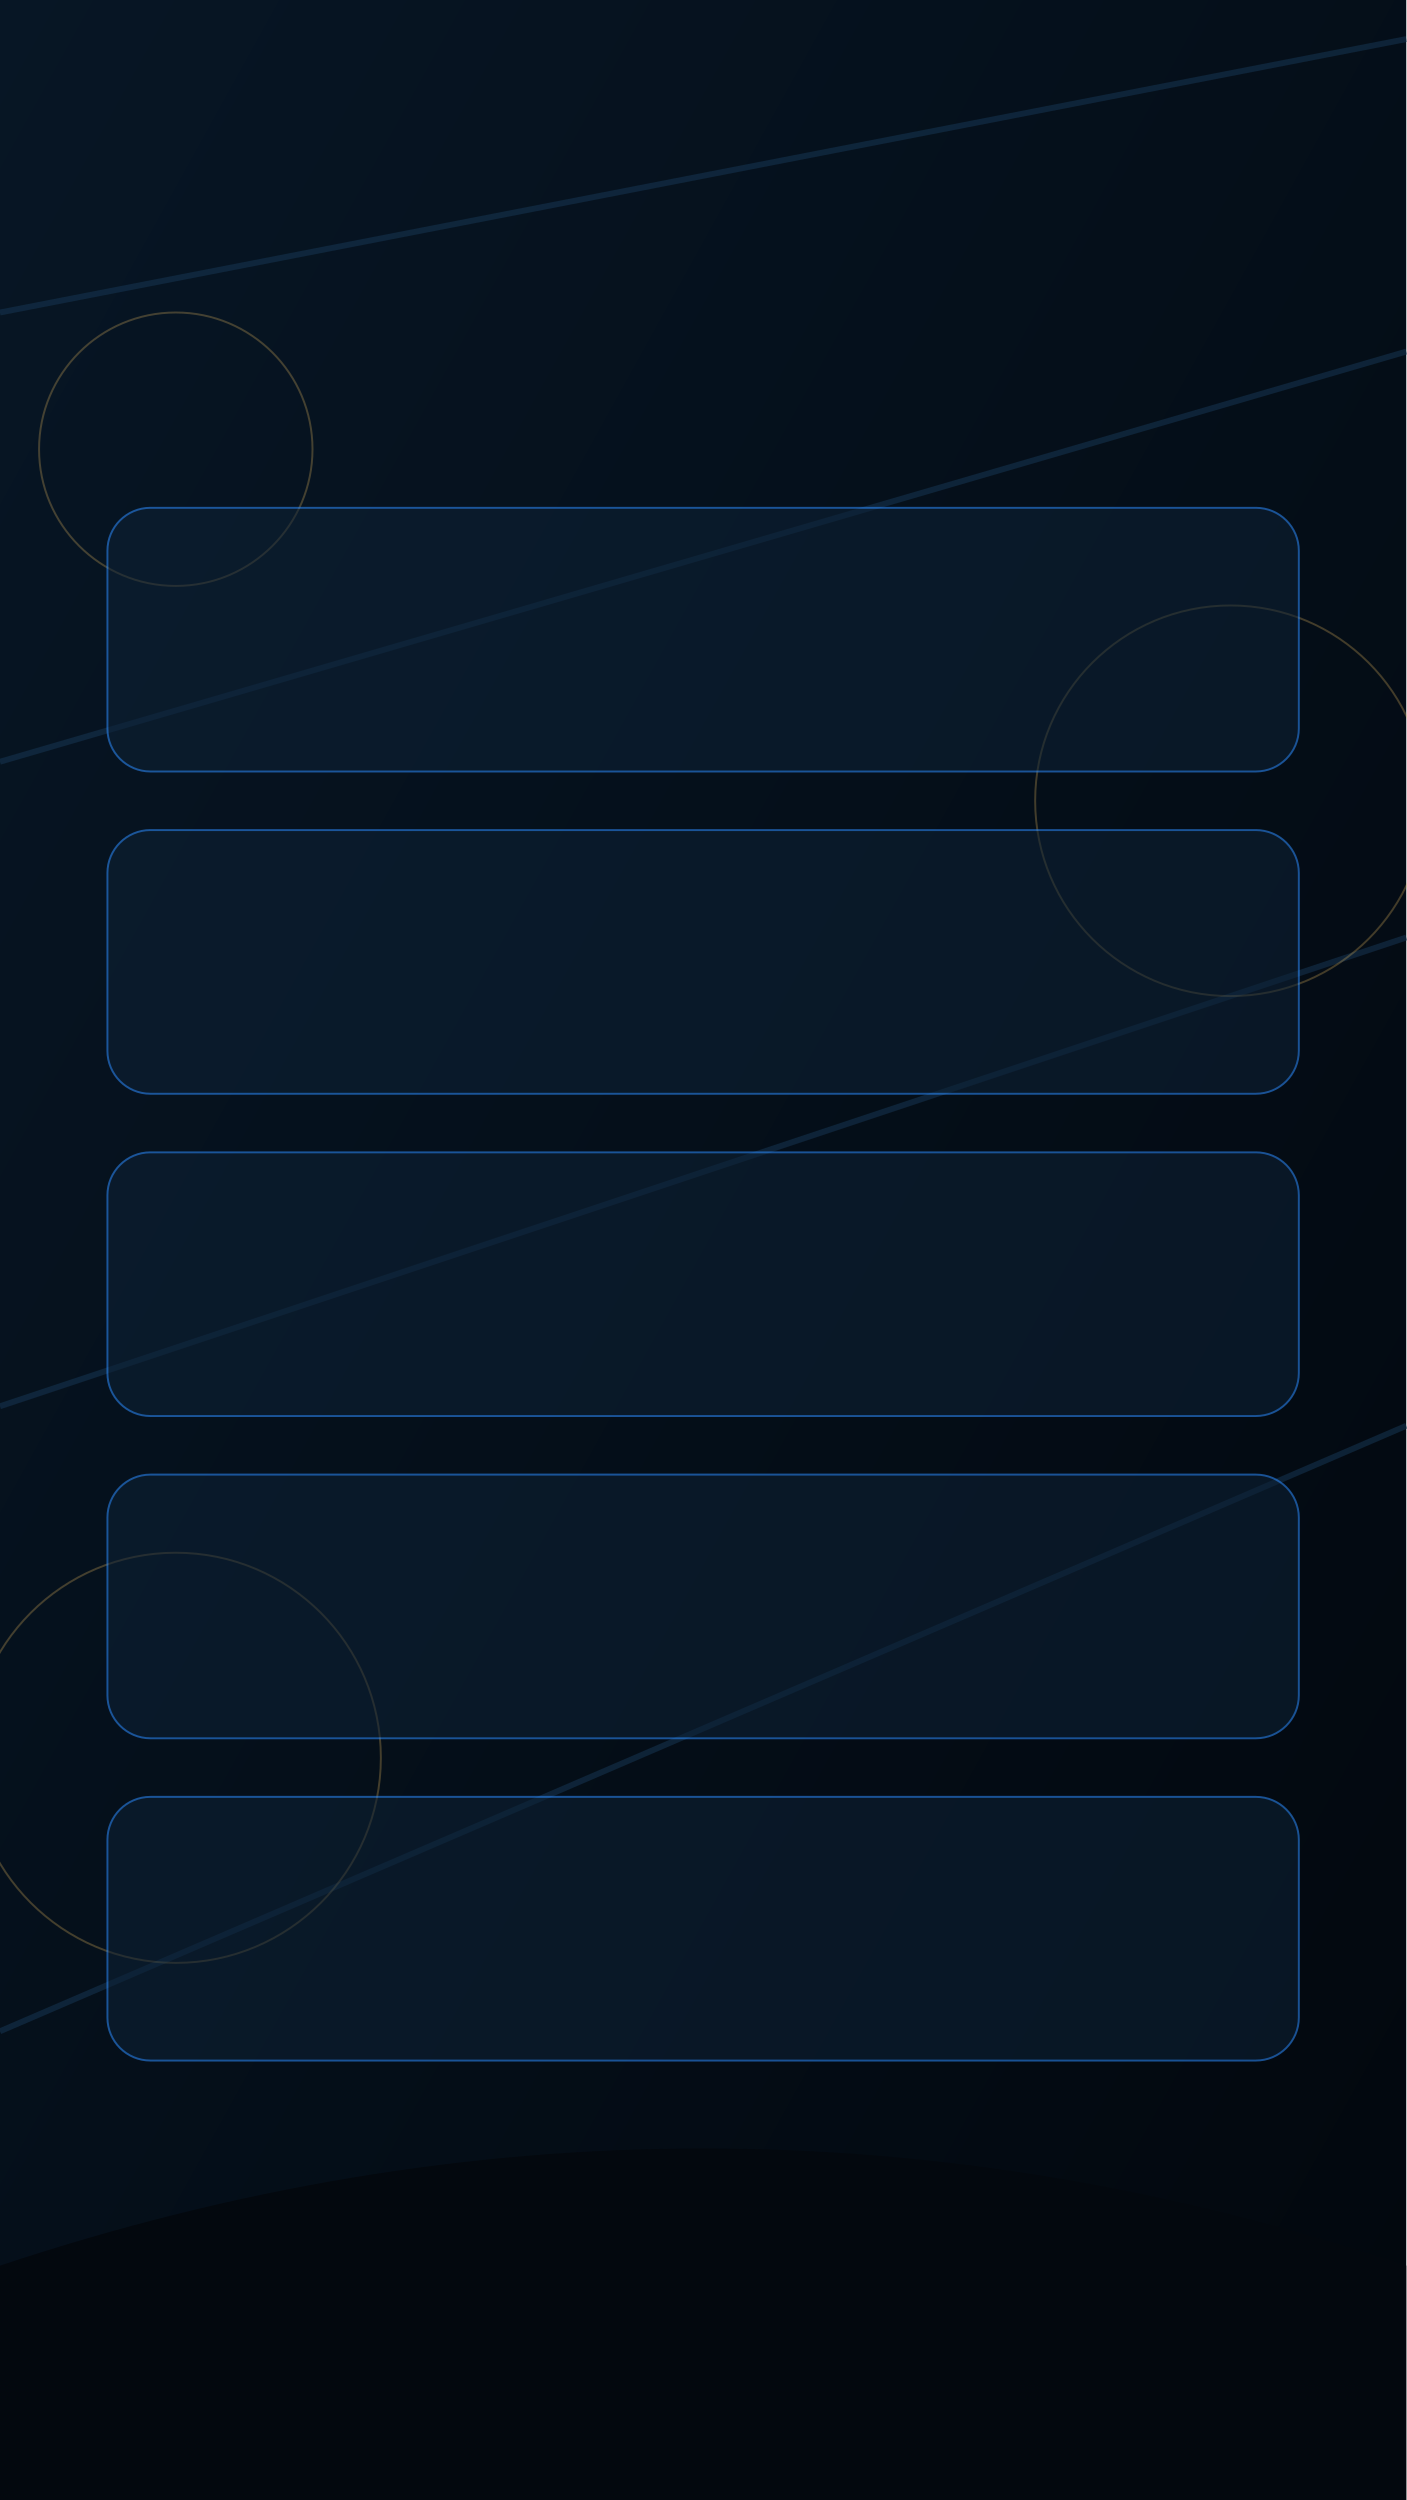
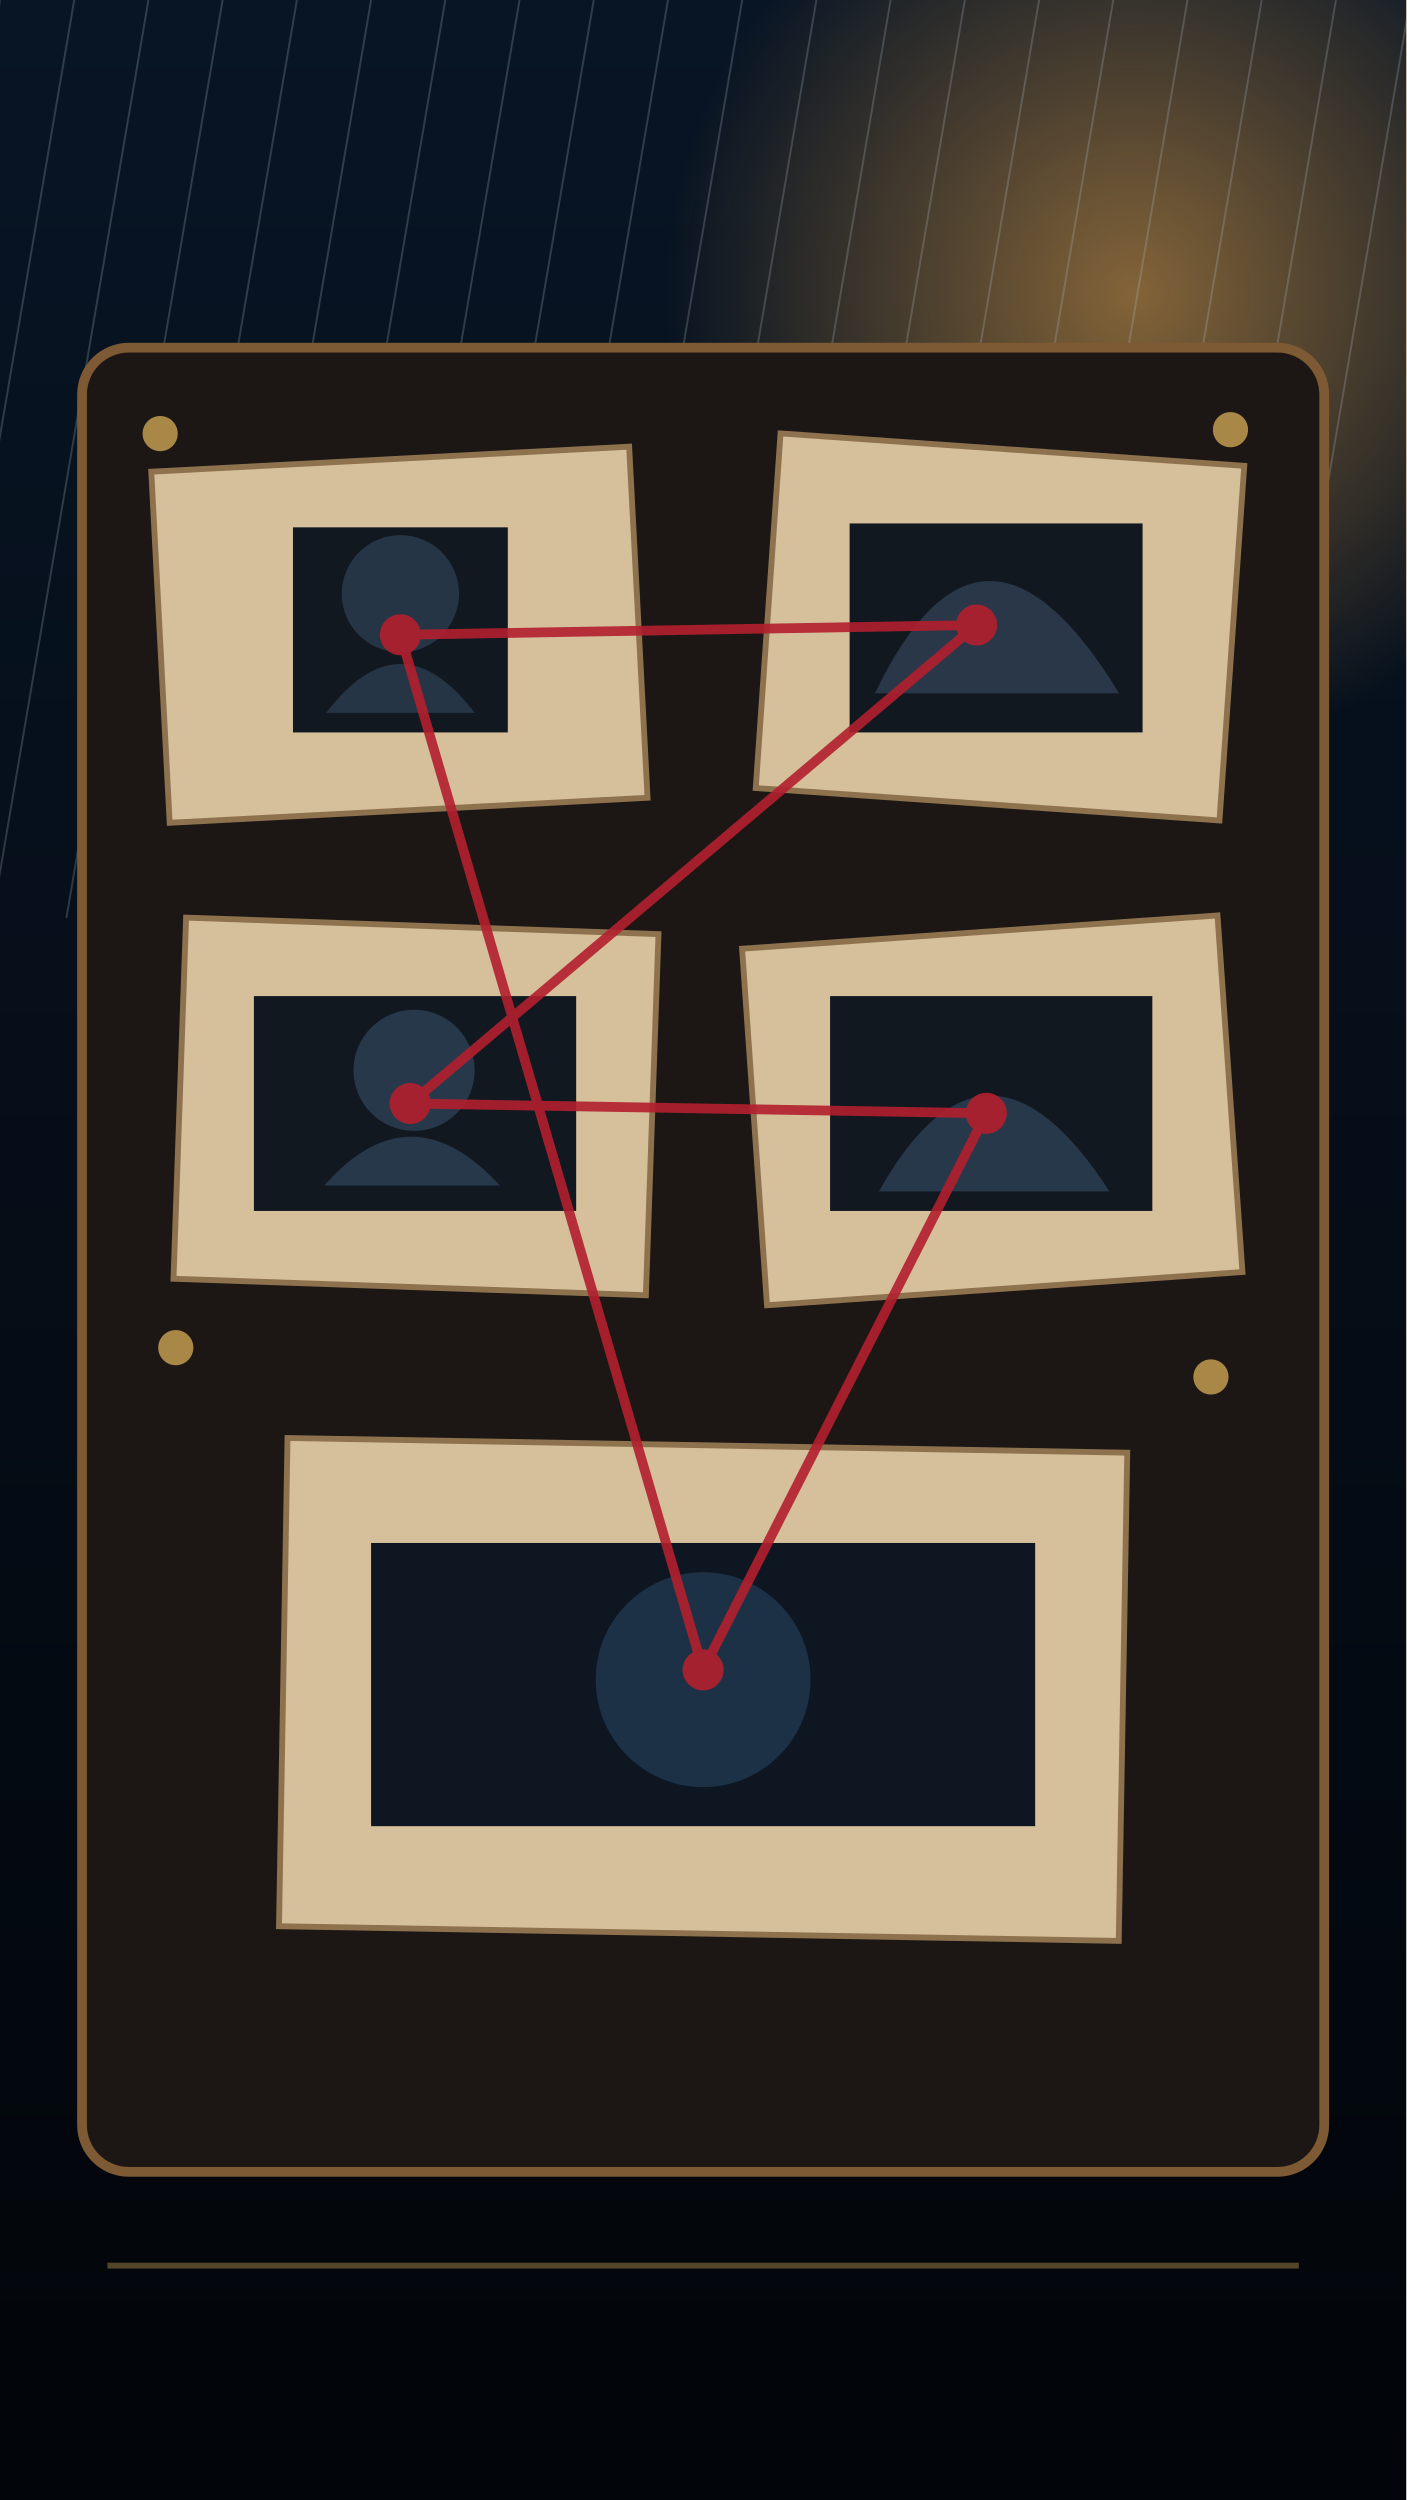
- <svg xmlns="http://www.w3.org/2000/svg" width="720" height="1280">
+ <svg xmlns="http://www.w3.org/2000/svg" width="720" height="1280" viewBox="0 0 720 1280">
  <defs>
-     <linearGradient id="g" y2="1">
-       <stop stop-color="#071625" />
-       <stop offset="1" stop-color="#02070d" />
+     <linearGradient id="b" x2="0" y2="1">
+       <stop stop-color="#081525" />
+       <stop offset="1" stop-color="#020509" />
    </linearGradient>
+     <radialGradient id="g">
+       <stop stop-color="#d79a48" stop-opacity=".6" />
+       <stop offset="1" stop-color="#d79a48" stop-opacity="0" />
+     </radialGradient>
  </defs>
-   <rect width="720" height="1280" fill="url(#g)" />
-   <path d="M0 160 L720 20 M0 390 L720 180 M0 720 L720 480 M0 1040 L720 730" stroke="#153552" stroke-width="3" opacity=".55" />
-   <g fill="none" stroke="#e6b85c" opacity=".28">
-     <circle cx="90" cy="230" r="70" />
-     <circle cx="630" cy="410" r="100" />
-     <circle cx="90" cy="900" r="105" />
+   <rect width="720" height="1280" fill="url(#b)" />
+   <circle cx="580" cy="150" r="240" fill="url(#g)" />
+   <g opacity=".23" stroke="#b7c5d2">
+     <path d="M0 0l-80 470" />
+     <path d="M38 0l-80 470" />
+     <path d="M76 0l-80 470" />
+     <path d="M114 0l-80 470" />
+     <path d="M152 0l-80 470" />
+     <path d="M190 0l-80 470" />
+     <path d="M228 0l-80 470" />
+     <path d="M266 0l-80 470" />
+     <path d="M304 0l-80 470" />
+     <path d="M342 0l-80 470" />
+     <path d="M380 0l-80 470" />
+     <path d="M418 0l-80 470" />
+     <path d="M456 0l-80 470" />
+     <path d="M494 0l-80 470" />
+     <path d="M532 0l-80 470" />
+     <path d="M570 0l-80 470" />
+     <path d="M608 0l-80 470" />
+     <path d="M646 0l-80 470" />
+     <path d="M684 0l-80 470" />
+     <path d="M722 0l-80 470" />
  </g>
-   <g fill="#0d2135" stroke="#2c8cff" opacity=".55">
-     <rect x="55" y="260" width="610" height="135" rx="22" />
-     <rect x="55" y="425" width="610" height="135" rx="22" />
-     <rect x="55" y="590" width="610" height="135" rx="22" />
-     <rect x="55" y="755" width="610" height="135" rx="22" />
-     <rect x="55" y="920" width="610" height="135" rx="22" />
+   <rect x="42" y="178" width="636" height="934" rx="24" fill="#1c1715" stroke="#7d5a33" stroke-width="5" />
+   <g fill="#d5c09b" stroke="#8e724e" stroke-width="3">
+     <rect x="82" y="235" width="245" height="180" transform="rotate(-3 204 325)" />
+     <rect x="393" y="230" width="238" height="182" transform="rotate(4 512 321)" />
+     <rect x="92" y="474" width="242" height="185" transform="rotate(2 213 566)" />
+     <rect x="386" y="477" width="244" height="183" transform="rotate(-4 508 568)" />
+     <rect x="145" y="740" width="430" height="250" transform="rotate(1 360 865)" />
  </g>
-   <path d="M0 1160 Q360 1040 720 1160 V1280 H0Z" fill="#03080e" />
+   <g fill="#111820">
+     <path d="M150 270h110v105H150z" />
+     <circle cx="205" cy="304" r="30" fill="#263545" />
+     <path d="M167 365q38-50 76 0z" fill="#263545" />
+     <path d="M435 268h150v107H435z" />
+     <path d="M448 355q55-115 125 0z" fill="#293748" />
+     <path d="M130 510h165v110H130z" />
+     <circle cx="212" cy="548" r="31" fill="#27384b" />
+     <path d="M166 607q44-50 90 0z" fill="#27384b" />
+     <path d="M425 510h165v110H425z" />
+     <path d="M450 610q55-98 118 0z" fill="#27384b" />
+     <rect x="190" y="790" width="340" height="145" fill="#0d1621" />
+     <circle cx="360" cy="860" r="55" fill="#1c3146" />
+   </g>
+   <g stroke="#b21f2d" stroke-width="5" fill="none" opacity=".9">
+     <path d="M205 325L500 320L210 565L505 570L360 855L205 325" />
+     <circle cx="205" cy="325" r="8" fill="#b21f2d" />
+     <circle cx="500" cy="320" r="8" fill="#b21f2d" />
+     <circle cx="210" cy="565" r="8" fill="#b21f2d" />
+     <circle cx="505" cy="570" r="8" fill="#b21f2d" />
+     <circle cx="360" cy="855" r="8" fill="#b21f2d" />
+   </g>
+   <g fill="#e6b85c" opacity=".7">
+     <circle cx="82" cy="222" r="9" />
+     <circle cx="630" cy="220" r="9" />
+     <circle cx="90" cy="690" r="9" />
+     <circle cx="620" cy="705" r="9" />
+   </g>
+   <path d="M55 1160h610" stroke="#e6b85c" stroke-width="3" opacity=".35" />
</svg>
